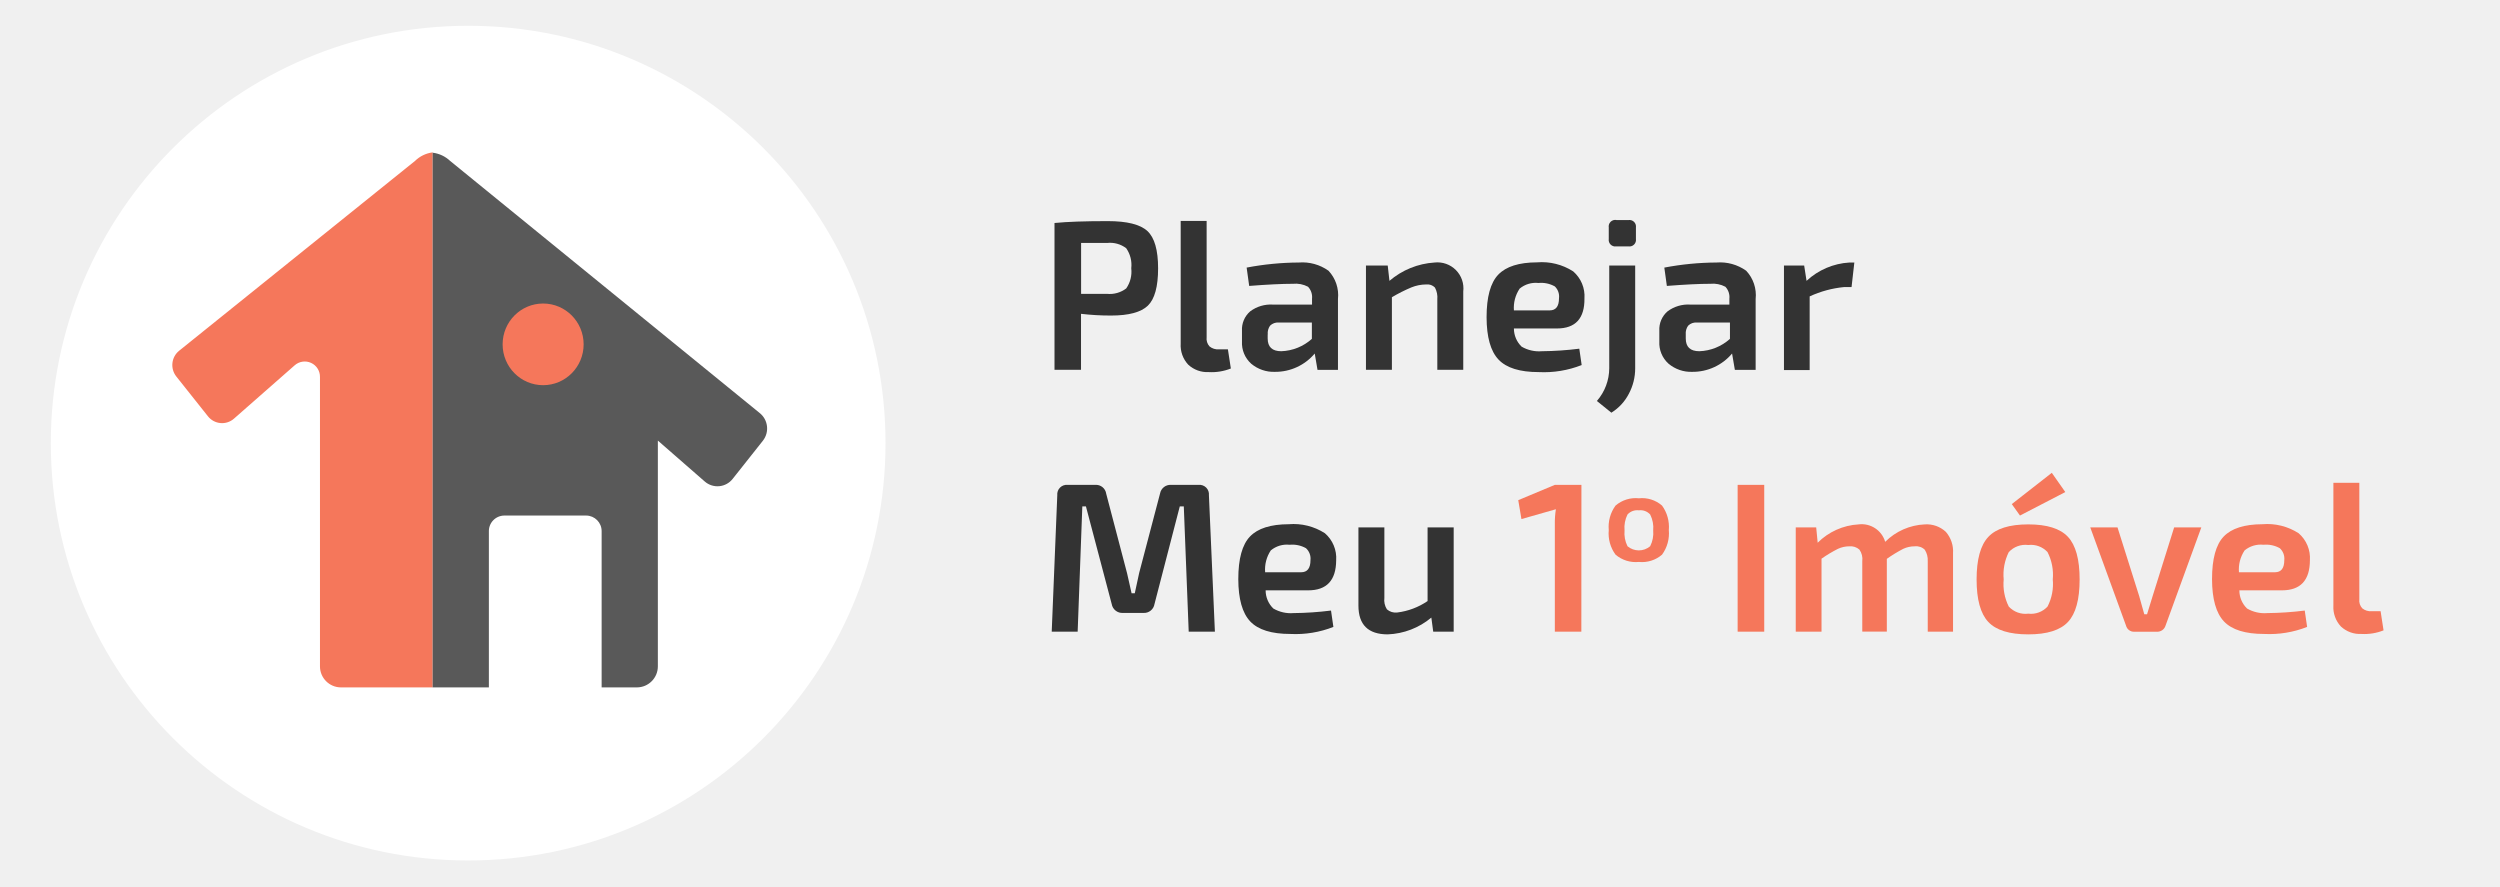
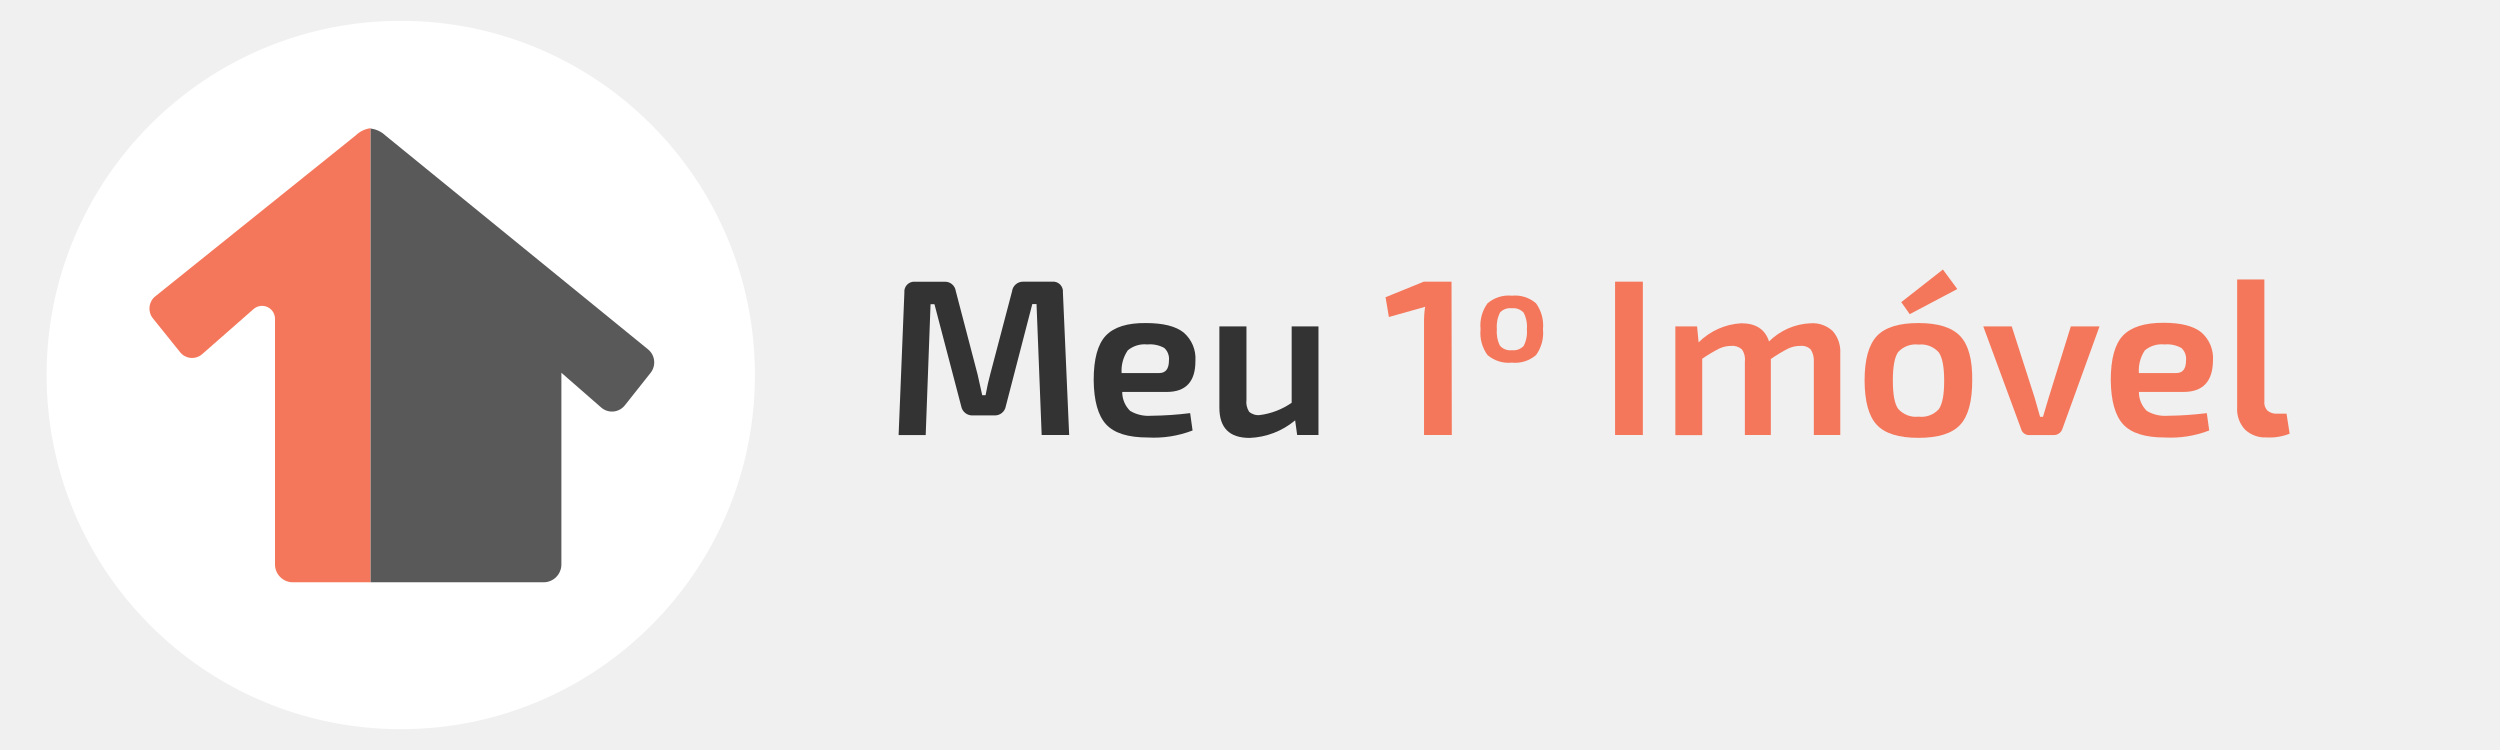
- <svg xmlns="http://www.w3.org/2000/svg" viewBox="0 0 305.5 108.31">
+ <svg xmlns="http://www.w3.org/2000/svg" viewBox="0 0 360 108">
  <defs>
-     <style>.a{fill:#fff;}.b{fill:#f5775b;}.c{fill:#595959;}.d{fill:#333;}</style>
+     <style>.cls-1{fill:#fff;}.cls-2{fill:#f5775b;}.cls-3{fill:#595959;}.cls-4{fill:#333;}</style>
  </defs>
-   <circle class="a" cx="57.21" cy="54.15" r="51" />
-   <path class="b" d="M52.87,84H41.66a2.57,2.57,0,0,1-2.56-2.58V46.07A1.86,1.86,0,0,0,36,44.65l-7.41,6.51a2.2,2.2,0,0,1-3.18-.29L21.54,46a2.25,2.25,0,0,1,.35-3.14L50.71,19.67a3.77,3.77,0,0,1,2.16-1.05V84Z" />
-   <path class="c" d="M92.82,50.46,55,19.66a3.75,3.75,0,0,0-2.13-1V84h6.87V64.95A1.9,1.9,0,0,1,61.63,63h10a1.9,1.9,0,0,1,1.89,1.91V84h4.31a2.57,2.57,0,0,0,2.56-2.58V53.84l5.73,5a2.36,2.36,0,0,0,3.41-.32l3.7-4.67A2.42,2.42,0,0,0,92.82,50.46Z" />
-   <ellipse class="b" cx="66.37" cy="42.08" rx="4.95" ry="4.99" />
-   <path class="d" d="M128.86,45.19V27.25q2.31-.23,6.5-.23,3.54,0,4.85,1.21t1.31,4.56q0,3.35-1.25,4.56t-4.5,1.21a30.93,30.93,0,0,1-3.67-.21v6.84Zm3.25-9.28h3.17a3.34,3.34,0,0,0,2.34-.66,3.57,3.57,0,0,0,.62-2.46,3.57,3.57,0,0,0-.62-2.46,3.27,3.27,0,0,0-2.34-.64h-3.17Z" />
-   <path class="d" d="M147.45,27V41.21a1.41,1.41,0,0,0,.35,1.12,1.61,1.61,0,0,0,1.16.36h1.09l.36,2.34a6.32,6.32,0,0,1-2.7.44,3.42,3.42,0,0,1-2.51-.91,3.45,3.45,0,0,1-.92-2.57V27Z" />
-   <path class="d" d="M152.65,34.94l-.31-2.24a34.85,34.85,0,0,1,6.37-.62,5.51,5.51,0,0,1,3.63,1,4.36,4.36,0,0,1,1.16,3.46v8.66H161l-.34-2a6.29,6.29,0,0,1-4.86,2.24,4.27,4.27,0,0,1-2.91-1,3.41,3.41,0,0,1-1.12-2.72v-1.3a2.92,2.92,0,0,1,1-2.37,4.19,4.19,0,0,1,2.78-.83h4.78V36.5a1.84,1.84,0,0,0-.49-1.46,3.24,3.24,0,0,0-1.85-.36Q156,34.68,152.65,34.94Zm2.26,5.93v.49q0,1.56,1.66,1.56a5.9,5.9,0,0,0,3.74-1.51v-2h-4.06a1.36,1.36,0,0,0-1.05.39A1.59,1.59,0,0,0,154.92,40.87Z" />
-   <path class="d" d="M169.58,32.45l.21,1.87a9.38,9.38,0,0,1,5.51-2.24,3.18,3.18,0,0,1,3.51,3.54v9.57h-3.17V36.58a2.55,2.55,0,0,0-.29-1.44,1.27,1.27,0,0,0-1.07-.38,4.9,4.9,0,0,0-1.81.36,19.53,19.53,0,0,0-2.38,1.2v8.87h-3.17V32.45Z" />
-   <path class="d" d="M190.25,40.14H185a3.08,3.08,0,0,0,.94,2.22,4.22,4.22,0,0,0,2.47.56,39.46,39.46,0,0,0,4.58-.31l.29,2a12.6,12.6,0,0,1-5.25.86q-3.46,0-4.91-1.53t-1.46-5.17q0-3.72,1.43-5.21t4.73-1.5a7.08,7.08,0,0,1,4.42,1.1,4,4,0,0,1,1.38,3.31Q193.66,40.14,190.25,40.14ZM185,37.93h4.37q1.14,0,1.14-1.48A1.72,1.72,0,0,0,190,35a3.41,3.41,0,0,0-2-.42,3.07,3.07,0,0,0-2.3.69A4.21,4.21,0,0,0,185,37.93Z" />
-   <path class="d" d="M199.82,32.45V45a6.59,6.59,0,0,1-.78,3.13,5.89,5.89,0,0,1-2.13,2.3L195.14,49A6.13,6.13,0,0,0,196.65,45V32.45Zm-2.31-5.56H199a.8.8,0,0,1,.91.91v1.4a.8.8,0,0,1-.91.91H197.5a.8.8,0,0,1-.91-.91v-1.4A.8.8,0,0,1,197.5,26.88Z" />
-   <path class="d" d="M203.69,34.94l-.31-2.24a34.85,34.85,0,0,1,6.37-.62,5.51,5.51,0,0,1,3.63,1,4.36,4.36,0,0,1,1.16,3.46v8.66H212l-.34-2a6.29,6.29,0,0,1-4.86,2.24,4.27,4.27,0,0,1-2.91-1,3.41,3.41,0,0,1-1.12-2.72v-1.3a2.92,2.92,0,0,1,1-2.37,4.19,4.19,0,0,1,2.78-.83h4.78V36.5a1.84,1.84,0,0,0-.49-1.46,3.24,3.24,0,0,0-1.85-.36Q207,34.68,203.69,34.94ZM206,40.87v.49q0,1.56,1.66,1.56a5.9,5.9,0,0,0,3.74-1.51v-2h-4.06a1.36,1.36,0,0,0-1.05.39A1.59,1.59,0,0,0,206,40.87Z" />
-   <path class="d" d="M226.6,32.08l-.34,3h-.91a13,13,0,0,0-4.21,1.14v9H218V32.45h2.47l.29,1.87A8.42,8.42,0,0,1,226,32.08Z" />
-   <path class="d" d="M143.11,59.25h3.35a1.16,1.16,0,0,1,1.27,1.27l.73,16.67h-3.2l-.6-15.31h-.49l-3.09,11.93a1.29,1.29,0,0,1-1.35,1.09h-2.5a1.31,1.31,0,0,1-1.38-1.09l-3.15-11.93h-.44l-.57,15.31h-3.17l.68-16.67a1.16,1.16,0,0,1,1.27-1.27h3.38a1.26,1.26,0,0,1,1.33,1.09l2.55,9.72q.05.18.55,2.44h.39Q139,71,139.21,70l2.55-9.7A1.29,1.29,0,0,1,143.11,59.25Z" />
-   <path class="d" d="M159.86,72.14h-5.2a3.08,3.08,0,0,0,.94,2.22,4.22,4.22,0,0,0,2.47.56,39.46,39.46,0,0,0,4.58-.31l.29,2a12.6,12.6,0,0,1-5.25.86q-3.46,0-4.91-1.53t-1.46-5.17q0-3.72,1.43-5.21t4.73-1.5a7.08,7.08,0,0,1,4.42,1.1,4,4,0,0,1,1.38,3.31Q163.26,72.14,159.86,72.14Zm-5.25-2.21H159q1.14,0,1.14-1.48a1.72,1.72,0,0,0-.55-1.46,3.41,3.41,0,0,0-2-.42,3.07,3.07,0,0,0-2.3.69A4.21,4.21,0,0,0,154.6,69.93Z" />
-   <path class="d" d="M177.64,64.45V77.19h-2.5l-.23-1.72a8.83,8.83,0,0,1-5.33,2.05Q166,77.52,166,74V64.45h3.17v8.61a2.1,2.1,0,0,0,.31,1.4,1.61,1.61,0,0,0,1.25.39,8.4,8.4,0,0,0,3.72-1.4v-9Z" />
-   <path class="b" d="M193.24,77.19H190V64a10.51,10.51,0,0,1,.13-1.77l-4.21,1.2-.39-2.31L190,59.25h3.25Z" />
-   <path class="b" d="M200.27,60.89a3.73,3.73,0,0,1,2.83.89,4.44,4.44,0,0,1,.83,3,4.41,4.41,0,0,1-.83,3,3.75,3.75,0,0,1-2.83.89,3.8,3.8,0,0,1-2.85-.89,4.37,4.37,0,0,1-.83-3,4.4,4.4,0,0,1,.83-3A3.77,3.77,0,0,1,200.27,60.89Zm0,1.47a1.62,1.62,0,0,0-1.39.51,3.61,3.61,0,0,0-.36,1.95,3.57,3.57,0,0,0,.36,1.93,2.14,2.14,0,0,0,2.77,0,3.52,3.52,0,0,0,.37-1.93,3.56,3.56,0,0,0-.37-1.95A1.6,1.6,0,0,0,200.27,62.36Z" />
-   <path class="b" d="M215.59,77.19h-3.25V59.25h3.25Z" />
-   <path class="b" d="M221.94,64.45l.18,1.87a7.68,7.68,0,0,1,5-2.24,3,3,0,0,1,3.25,2.13,7.29,7.29,0,0,1,4.84-2.13,3.43,3.43,0,0,1,2.57.91,3.62,3.62,0,0,1,.88,2.63v9.57h-3.09V68.58a2.36,2.36,0,0,0-.36-1.4,1.5,1.5,0,0,0-1.22-.42,3.29,3.29,0,0,0-1.42.31,17.38,17.38,0,0,0-2,1.22v8.89h-3V68.58a2,2,0,0,0-.35-1.42,1.63,1.63,0,0,0-1.23-.4,3.31,3.31,0,0,0-1.4.31,16.69,16.69,0,0,0-2,1.2v8.92h-3.15V64.45Z" />
-   <path class="b" d="M247.86,64.08q3.43,0,4.85,1.53t1.42,5.2q0,3.67-1.42,5.19t-4.85,1.52q-3.46,0-4.89-1.52t-1.43-5.19q0-3.67,1.43-5.2T247.86,64.08Zm0,2.52a2.77,2.77,0,0,0-2.39.87,6.2,6.2,0,0,0-.62,3.34,6.13,6.13,0,0,0,.62,3.31,2.77,2.77,0,0,0,2.39.87,2.74,2.74,0,0,0,2.35-.87,6,6,0,0,0,.64-3.31,6.09,6.09,0,0,0-.64-3.34A2.74,2.74,0,0,0,247.86,66.6Zm4.52-6.47L246.84,63l-1-1.4,4.89-3.82Z" />
-   <path class="b" d="M269,64.45l-4.37,12a1.06,1.06,0,0,1-1.07.75h-2.76a1,1,0,0,1-1-.75l-4.37-12h3.33l2.65,8.4q.57,2,.62,2.21h.34l.68-2.21,2.63-8.4Z" />
-   <path class="b" d="M278.85,72.14h-5.2a3.08,3.08,0,0,0,.94,2.22,4.22,4.22,0,0,0,2.47.56,39.46,39.46,0,0,0,4.58-.31l.29,2a12.6,12.6,0,0,1-5.25.86q-3.46,0-4.91-1.53t-1.46-5.17q0-3.72,1.43-5.21t4.73-1.5a7.08,7.08,0,0,1,4.42,1.1,4,4,0,0,1,1.38,3.31Q282.26,72.14,278.85,72.14Zm-5.25-2.21H278q1.14,0,1.14-1.48a1.72,1.72,0,0,0-.55-1.46,3.41,3.41,0,0,0-2-.42,3.07,3.07,0,0,0-2.3.69A4.21,4.21,0,0,0,273.6,69.93Z" />
-   <path class="b" d="M288.31,59V73.21a1.41,1.41,0,0,0,.35,1.12,1.61,1.61,0,0,0,1.16.36h1.09l.36,2.34a6.32,6.32,0,0,1-2.7.44,3.42,3.42,0,0,1-2.51-.91,3.45,3.45,0,0,1-.92-2.57V59Z" />
+   <g id="Layer_1" data-name="Layer 1">
+     <circle class="cls-1" cx="57.71" cy="54" r="51" />
+     <path class="cls-2" d="M53.37,83.85H42.16a2.57,2.57,0,0,1-2.56-2.58V45.92a1.86,1.86,0,0,0-3.08-1.42L29.11,51a2.2,2.2,0,0,1-3.18-.29L22,45.82a2.25,2.25,0,0,1,.35-3.14L51.21,19.51a3.77,3.77,0,0,1,2.16-1.05V83.85Z" />
+     <path class="cls-3" d="M93.32,50.31,55.5,19.51a3.75,3.75,0,0,0-2.13-1V83.85H78.28a2.57,2.57,0,0,0,2.56-2.58V53.68l5.73,5A2.36,2.36,0,0,0,90,58.34l3.7-4.67A2.42,2.42,0,0,0,93.32,50.31Z" />
+     <path class="cls-4" d="M147.36,40.56h4.13a1.42,1.42,0,0,1,1.57,1.57l.9,20.51H150l-.74-18.85h-.61l-3.81,14.69a1.59,1.59,0,0,1-1.66,1.34h-3.07a1.61,1.61,0,0,1-1.7-1.34L134.56,43.8H134l-.7,18.85h-3.9l.83-20.51a1.42,1.42,0,0,1,1.57-1.57H136a1.55,1.55,0,0,1,1.63,1.34l3.14,12q.06.22.67,3h.48q.35-1.86.67-3l3.14-11.94A1.59,1.59,0,0,1,147.36,40.56Z" />
+     <path class="cls-4" d="M168,56.44h-6.4a3.79,3.79,0,0,0,1.15,2.74,5.19,5.19,0,0,0,3,.69,48.6,48.6,0,0,0,5.63-.38l.35,2.5A15.5,15.5,0,0,1,165.28,63q-4.26,0-6-1.89t-1.79-6.37q0-4.58,1.76-6.42T165,46.52q3.74,0,5.44,1.36a4.92,4.92,0,0,1,1.7,4.08Q172.16,56.44,168,56.44Zm-6.46-2.72h5.38q1.41,0,1.41-1.82a2.12,2.12,0,0,0-.67-1.79,4.21,4.21,0,0,0-2.43-.51,3.78,3.78,0,0,0-2.83.85A5.18,5.18,0,0,0,161.51,53.72Z" />
+     <path class="cls-4" d="M189.86,47V62.64h-3.07l-.29-2.11a10.87,10.87,0,0,1-6.56,2.53q-4.35,0-4.35-4.35V47h3.9V57.56a2.59,2.59,0,0,0,.38,1.73,2,2,0,0,0,1.54.48A10.34,10.34,0,0,0,186,58V47Z" />
+     <path class="cls-2" d="M209.06,62.64h-4V46.36a13,13,0,0,1,.16-2.18L200,45.65l-.48-2.85,5.5-2.24h4Z" />
+     <path class="cls-2" d="M217.71,42.58a4.58,4.58,0,0,1,3.48,1.1,5.46,5.46,0,0,1,1,3.73,5.42,5.42,0,0,1-1,3.72,4.61,4.61,0,0,1-3.48,1.09,4.67,4.67,0,0,1-3.51-1.09,5.39,5.39,0,0,1-1-3.72,5.42,5.42,0,0,1,1-3.73A4.65,4.65,0,0,1,217.71,42.58Zm0,1.81A2,2,0,0,0,216,45a4.45,4.45,0,0,0-.45,2.4A4.41,4.41,0,0,0,216,49.8a2,2,0,0,0,1.72.63,2,2,0,0,0,1.69-.62,4.33,4.33,0,0,0,.46-2.38,4.37,4.37,0,0,0-.46-2.4A2,2,0,0,0,217.71,44.39Z" />
+     <path class="cls-2" d="M236.57,62.64h-4V40.56h4Z" />
+     <path class="cls-2" d="M244.38,47l.22,2.3a9.45,9.45,0,0,1,6.14-2.75q3.17,0,4,2.62a9,9,0,0,1,6-2.62,4.22,4.22,0,0,1,3.17,1.12A4.46,4.46,0,0,1,265,50.87V62.64h-3.81V52.05a2.9,2.9,0,0,0-.45-1.73,1.85,1.85,0,0,0-1.5-.51,4,4,0,0,0-1.74.38A21.49,21.49,0,0,0,255,51.7V62.64h-3.74V52.05a2.46,2.46,0,0,0-.43-1.74,2,2,0,0,0-1.52-.5,4.08,4.08,0,0,0-1.73.38,20.62,20.62,0,0,0-2.46,1.47v11h-3.87V47Z" />
+     <path class="cls-2" d="M276.28,46.52q4.22,0,6,1.89T284,54.8q0,4.51-1.74,6.38t-6,1.87q-4.26,0-6-1.87T268.5,54.8q0-4.51,1.76-6.4T276.28,46.52Zm0,3.1a3.42,3.42,0,0,0-2.94,1.07q-.77,1.07-.77,4.11t.77,4.08A3.41,3.41,0,0,0,276.28,60a3.37,3.37,0,0,0,2.9-1.07q.78-1.07.78-4.08t-.78-4.11A3.38,3.38,0,0,0,276.28,49.62Zm5.57-8L275,45.24l-1.22-1.73,6-4.7Z" />
+     <path class="cls-2" d="M302.33,47,297,61.72a1.3,1.3,0,0,1-1.31.93h-3.39a1.19,1.19,0,0,1-1.28-.93L285.59,47h4.1L293,57.3q.7,2.46.77,2.72h.42L295,57.3,298.2,47Z" />
+     <path class="cls-2" d="M314.42,56.44H308a3.79,3.79,0,0,0,1.15,2.74,5.19,5.19,0,0,0,3,.69,48.6,48.6,0,0,0,5.63-.38l.35,2.5A15.5,15.5,0,0,1,311.74,63q-4.26,0-6-1.89t-1.79-6.37q0-4.58,1.76-6.42t5.82-1.84q3.74,0,5.44,1.36a4.92,4.92,0,0,1,1.7,4.08Q318.62,56.44,314.42,56.44ZM308,53.72h5.38q1.41,0,1.41-1.82a2.12,2.12,0,0,0-.67-1.79,4.21,4.21,0,0,0-2.43-.51,3.78,3.78,0,0,0-2.83.85A5.18,5.18,0,0,0,308,53.72Z" />
+     <path class="cls-2" d="M326.07,40.24v17.5a1.74,1.74,0,0,0,.43,1.38,2,2,0,0,0,1.42.45h1.34l.45,2.88a7.78,7.78,0,0,1-3.33.54,4.2,4.2,0,0,1-3.09-1.12,4.25,4.25,0,0,1-1.14-3.17V40.24Z" />
+   </g>
</svg>
